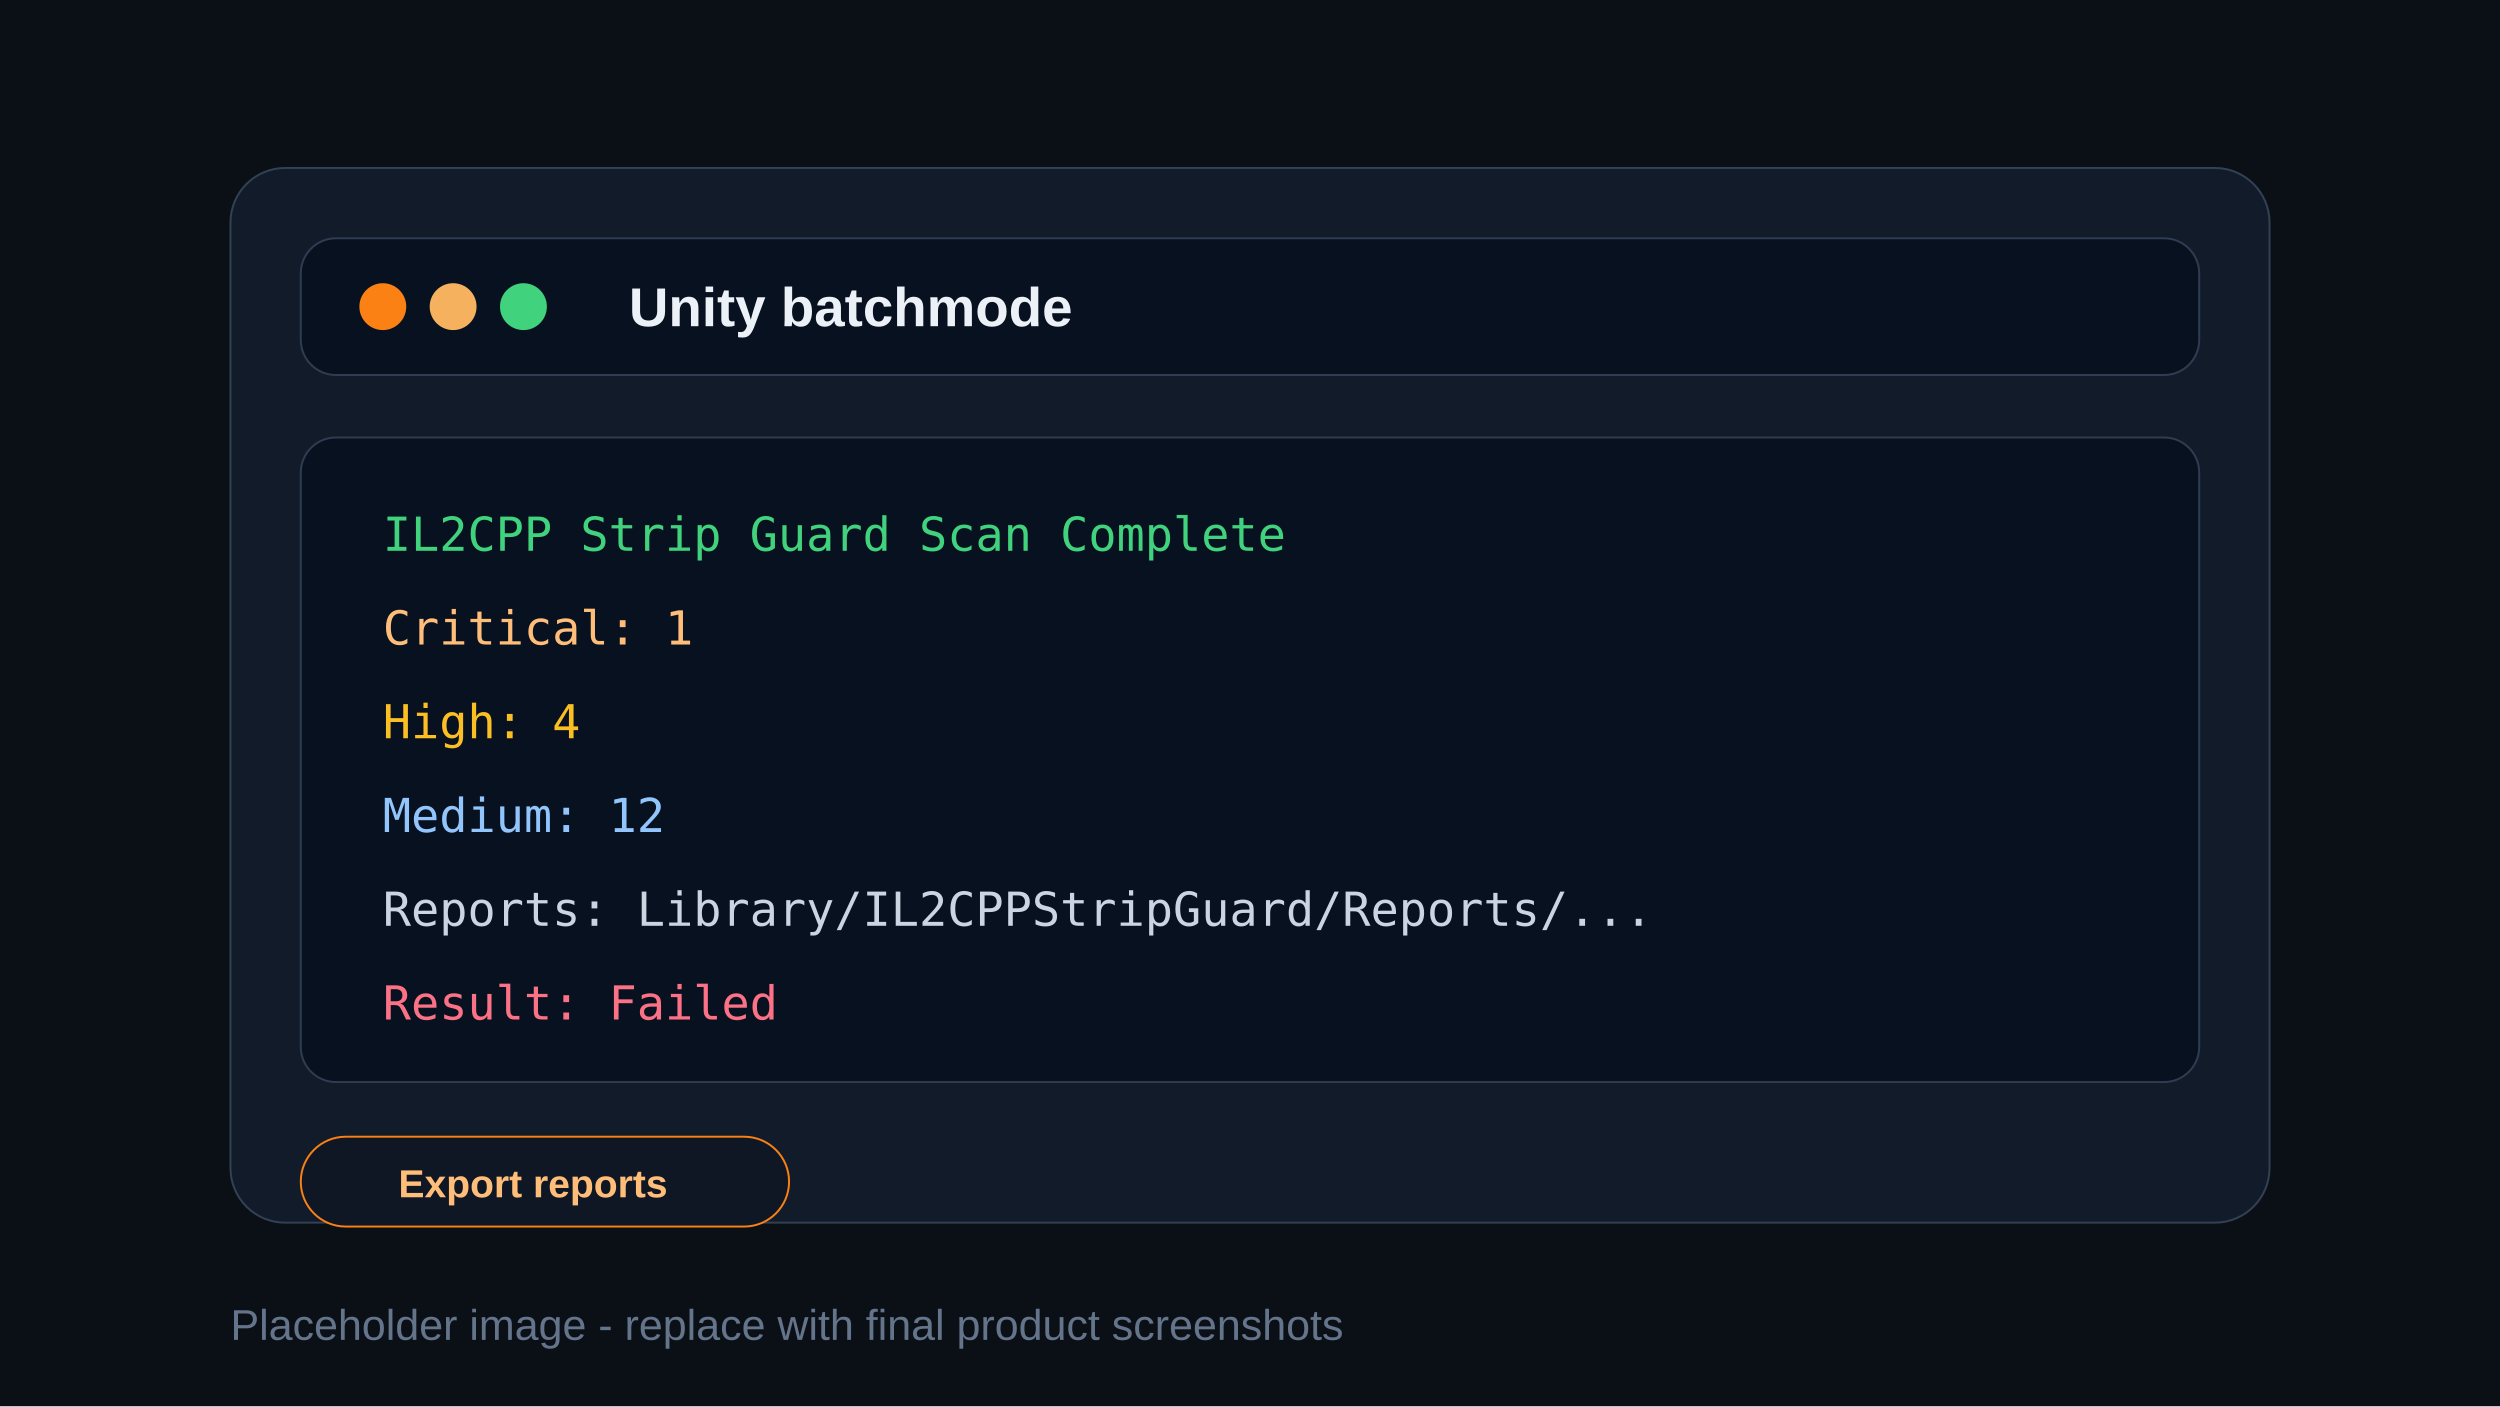
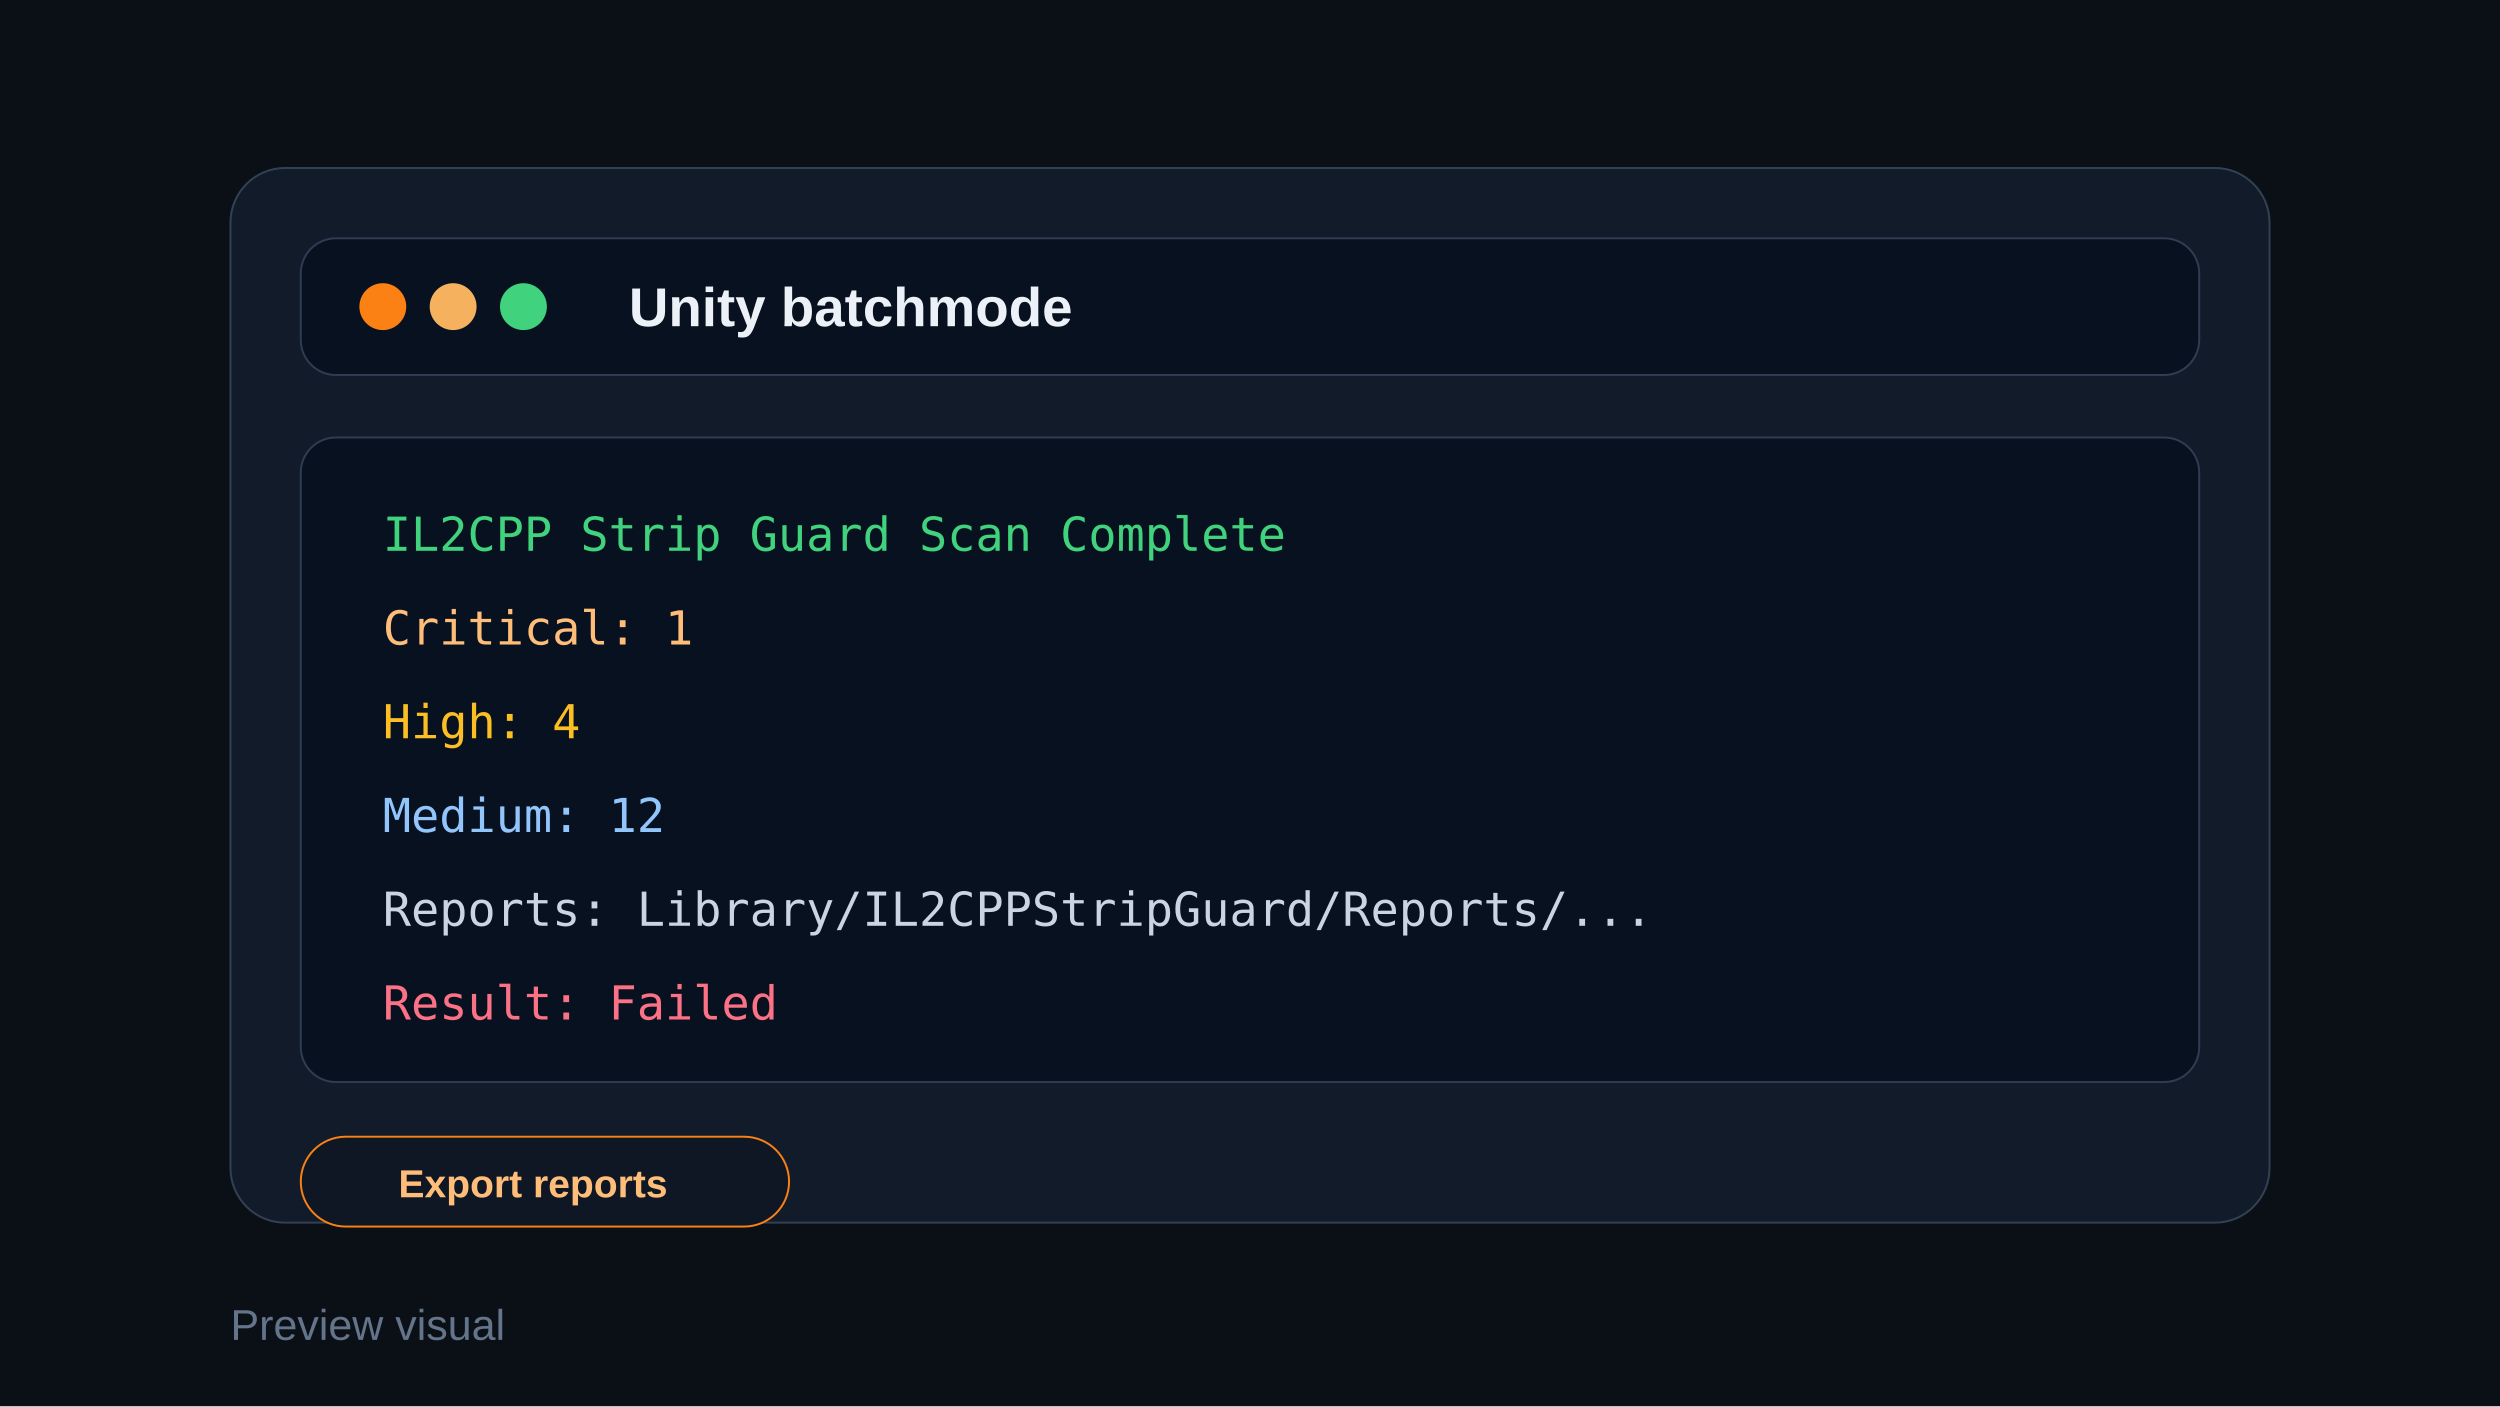
<svg xmlns="http://www.w3.org/2000/svg" width="1280" height="720" viewBox="0 0 1280 720" role="img" aria-labelledby="title desc">
  <rect width="1280" height="720" fill="#0b1017" />
  <rect x="118" y="86" width="1044" height="540" rx="28" fill="#111b2a" stroke="#334155" />
  <rect x="154" y="122" width="972" height="70" rx="18" fill="#07111f" stroke="#2f3d52" />
  <circle cx="196" cy="157" r="12" fill="#fb8114" />
  <circle cx="232" cy="157" r="12" fill="#f6b15f" />
  <circle cx="268" cy="157" r="12" fill="#41d27d" />
  <text x="322" y="167" fill="#ecf1f8" font-family="Segoe UI, Arial, sans-serif" font-size="28" font-weight="700">Unity batchmode</text>
  <rect x="154" y="224" width="972" height="330" rx="18" fill="#07111f" stroke="#2f3d52" />
  <g font-family="Cascadia Mono, Consolas, monospace" font-size="24">
    <text x="196" y="282" fill="#41d27d">IL2CPP Strip Guard Scan Complete</text>
    <text x="196" y="330" fill="#ffbd7a">Critical: 1</text>
    <text x="196" y="378" fill="#fbbf24">High: 4</text>
    <text x="196" y="426" fill="#93c5fd">Medium: 12</text>
    <text x="196" y="474" fill="#cbd5e1">Reports: Library/IL2CPPStripGuard/Reports/...</text>
    <text x="196" y="522" fill="#fb7185">Result: Failed</text>
  </g>
  <rect x="154" y="582" width="250" height="46" rx="23" fill="#0f1724" stroke="#fb8114" />
  <text x="204" y="613" fill="#ffbd7a" font-family="Segoe UI, Arial, sans-serif" font-size="20" font-weight="800">Export reports</text>
-   <text x="118" y="686" fill="#64748b" font-family="Segoe UI, Arial, sans-serif" font-size="22">Placeholder image - replace with final product screenshots</text>
+   <text x="118" y="686" fill="#64748b" font-family="Segoe UI, Arial, sans-serif" font-size="22">Preview visual</text>
</svg>
